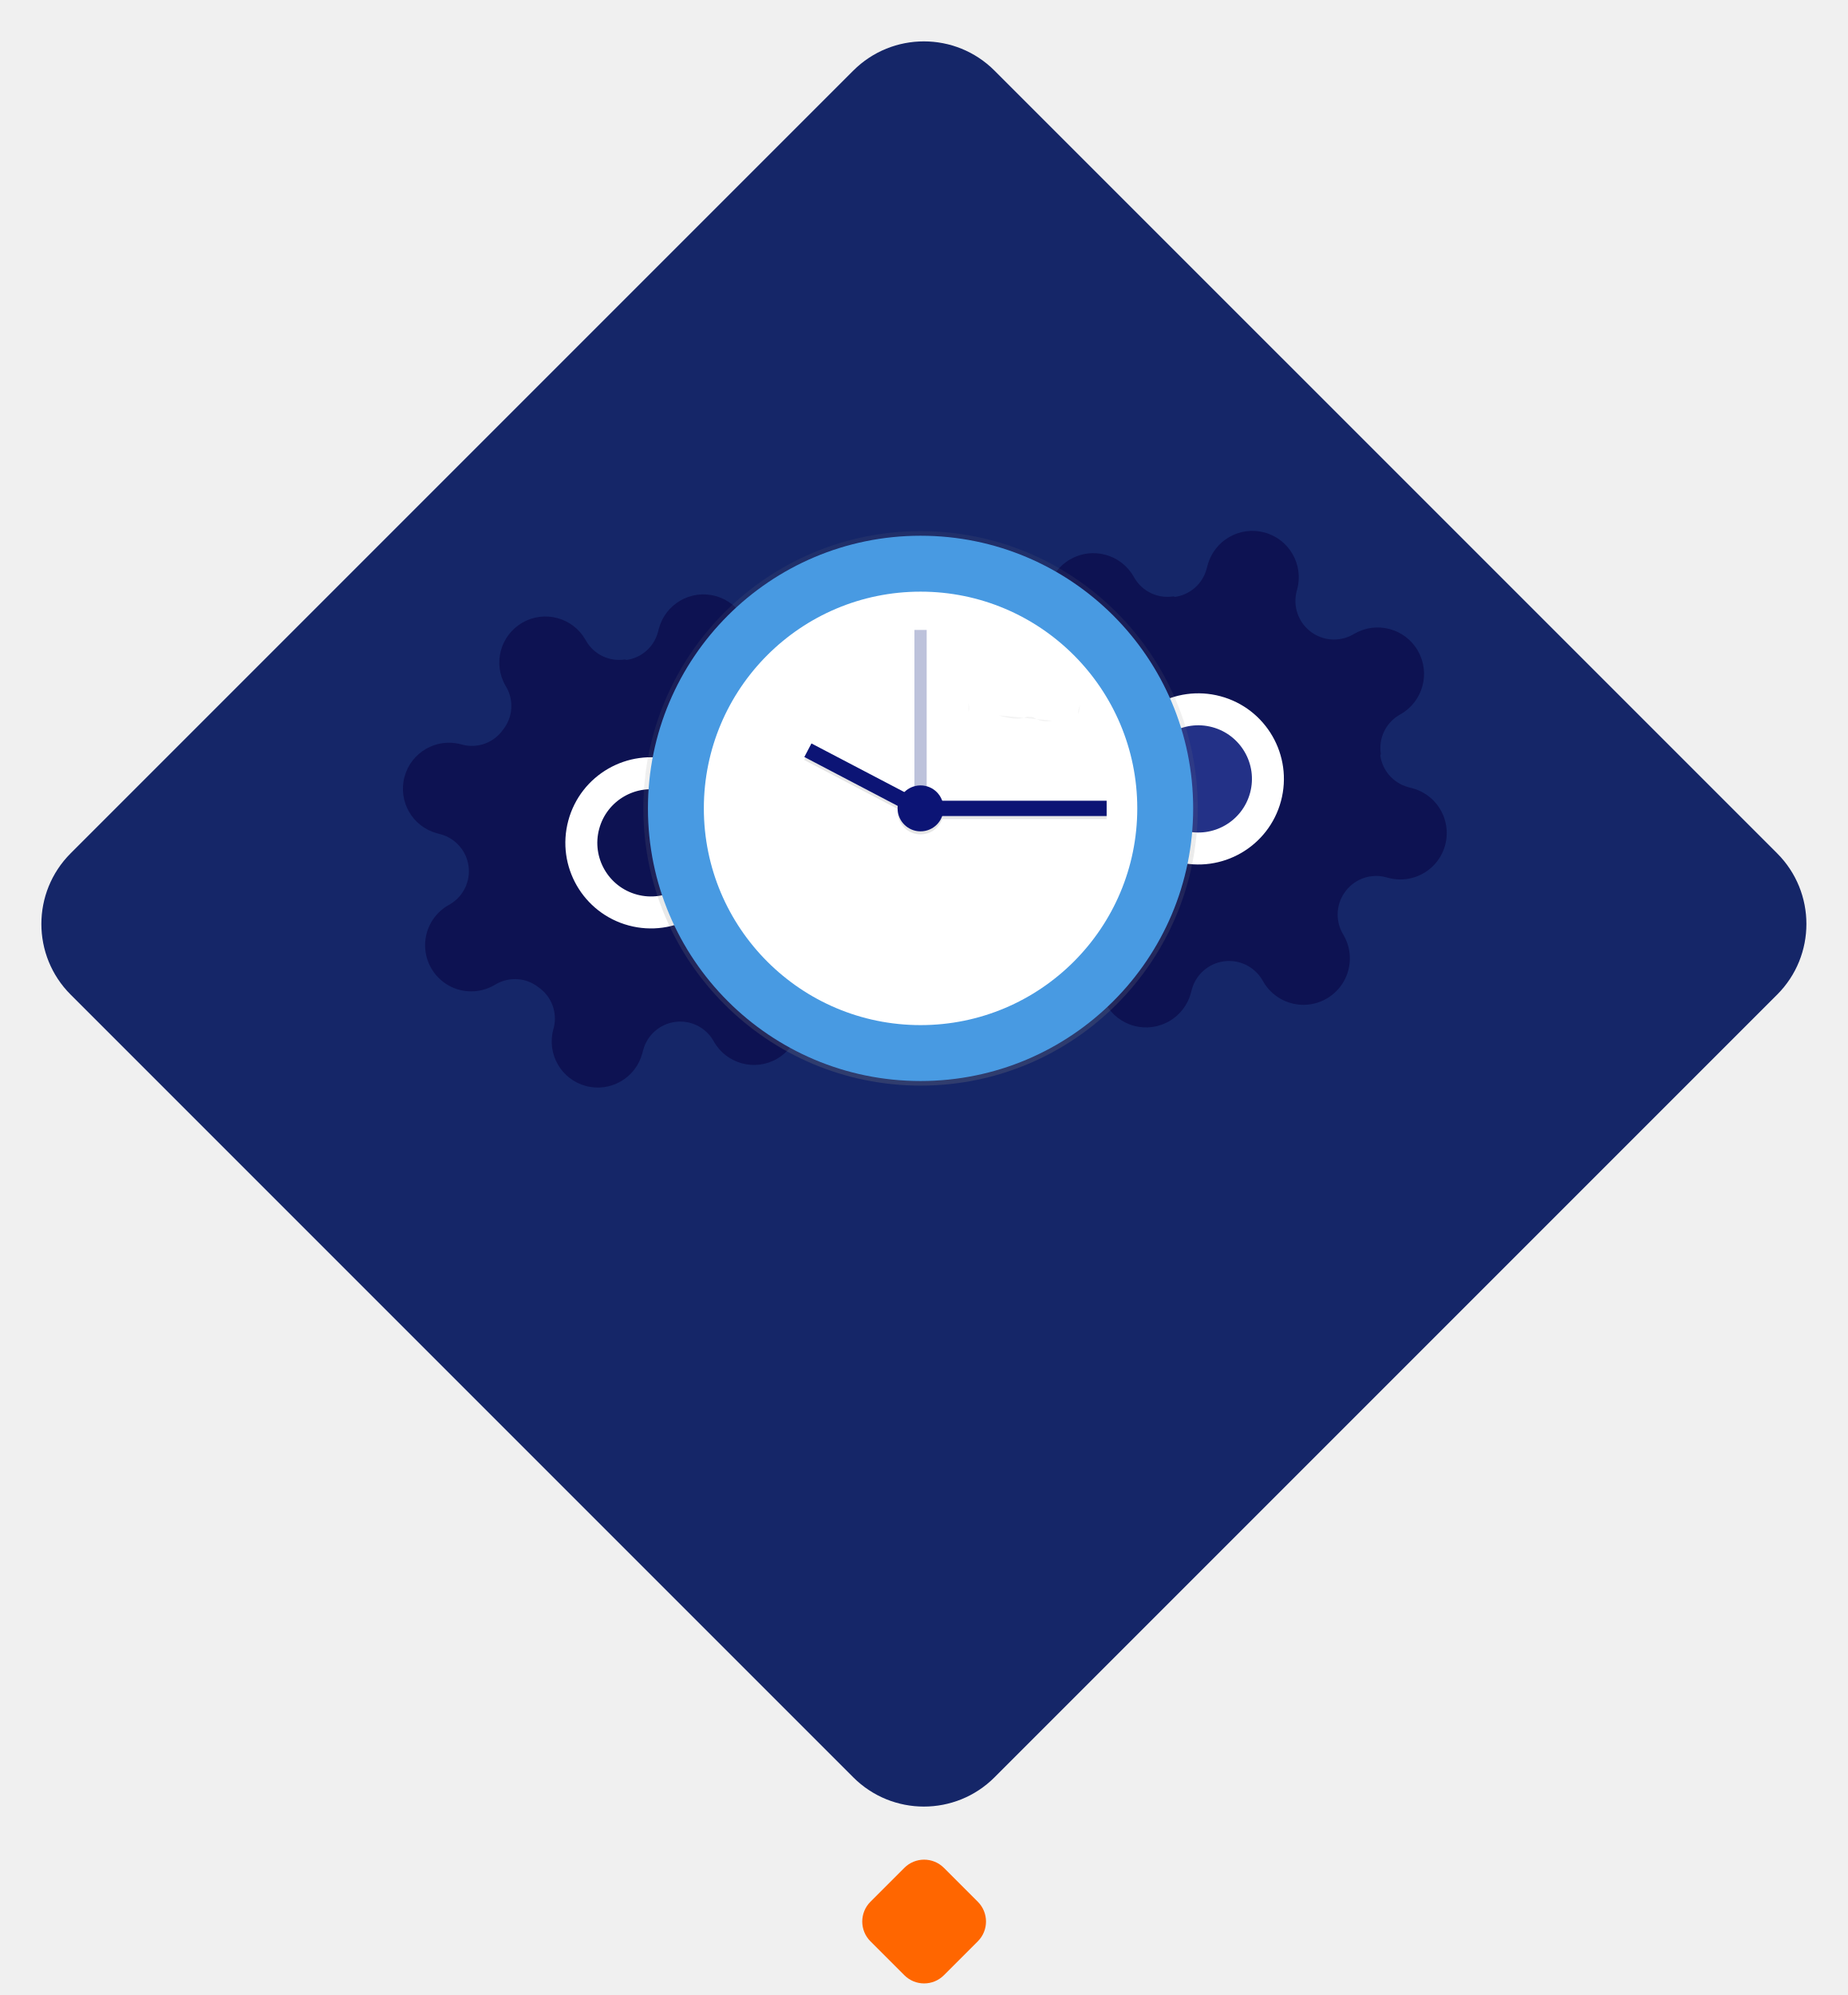
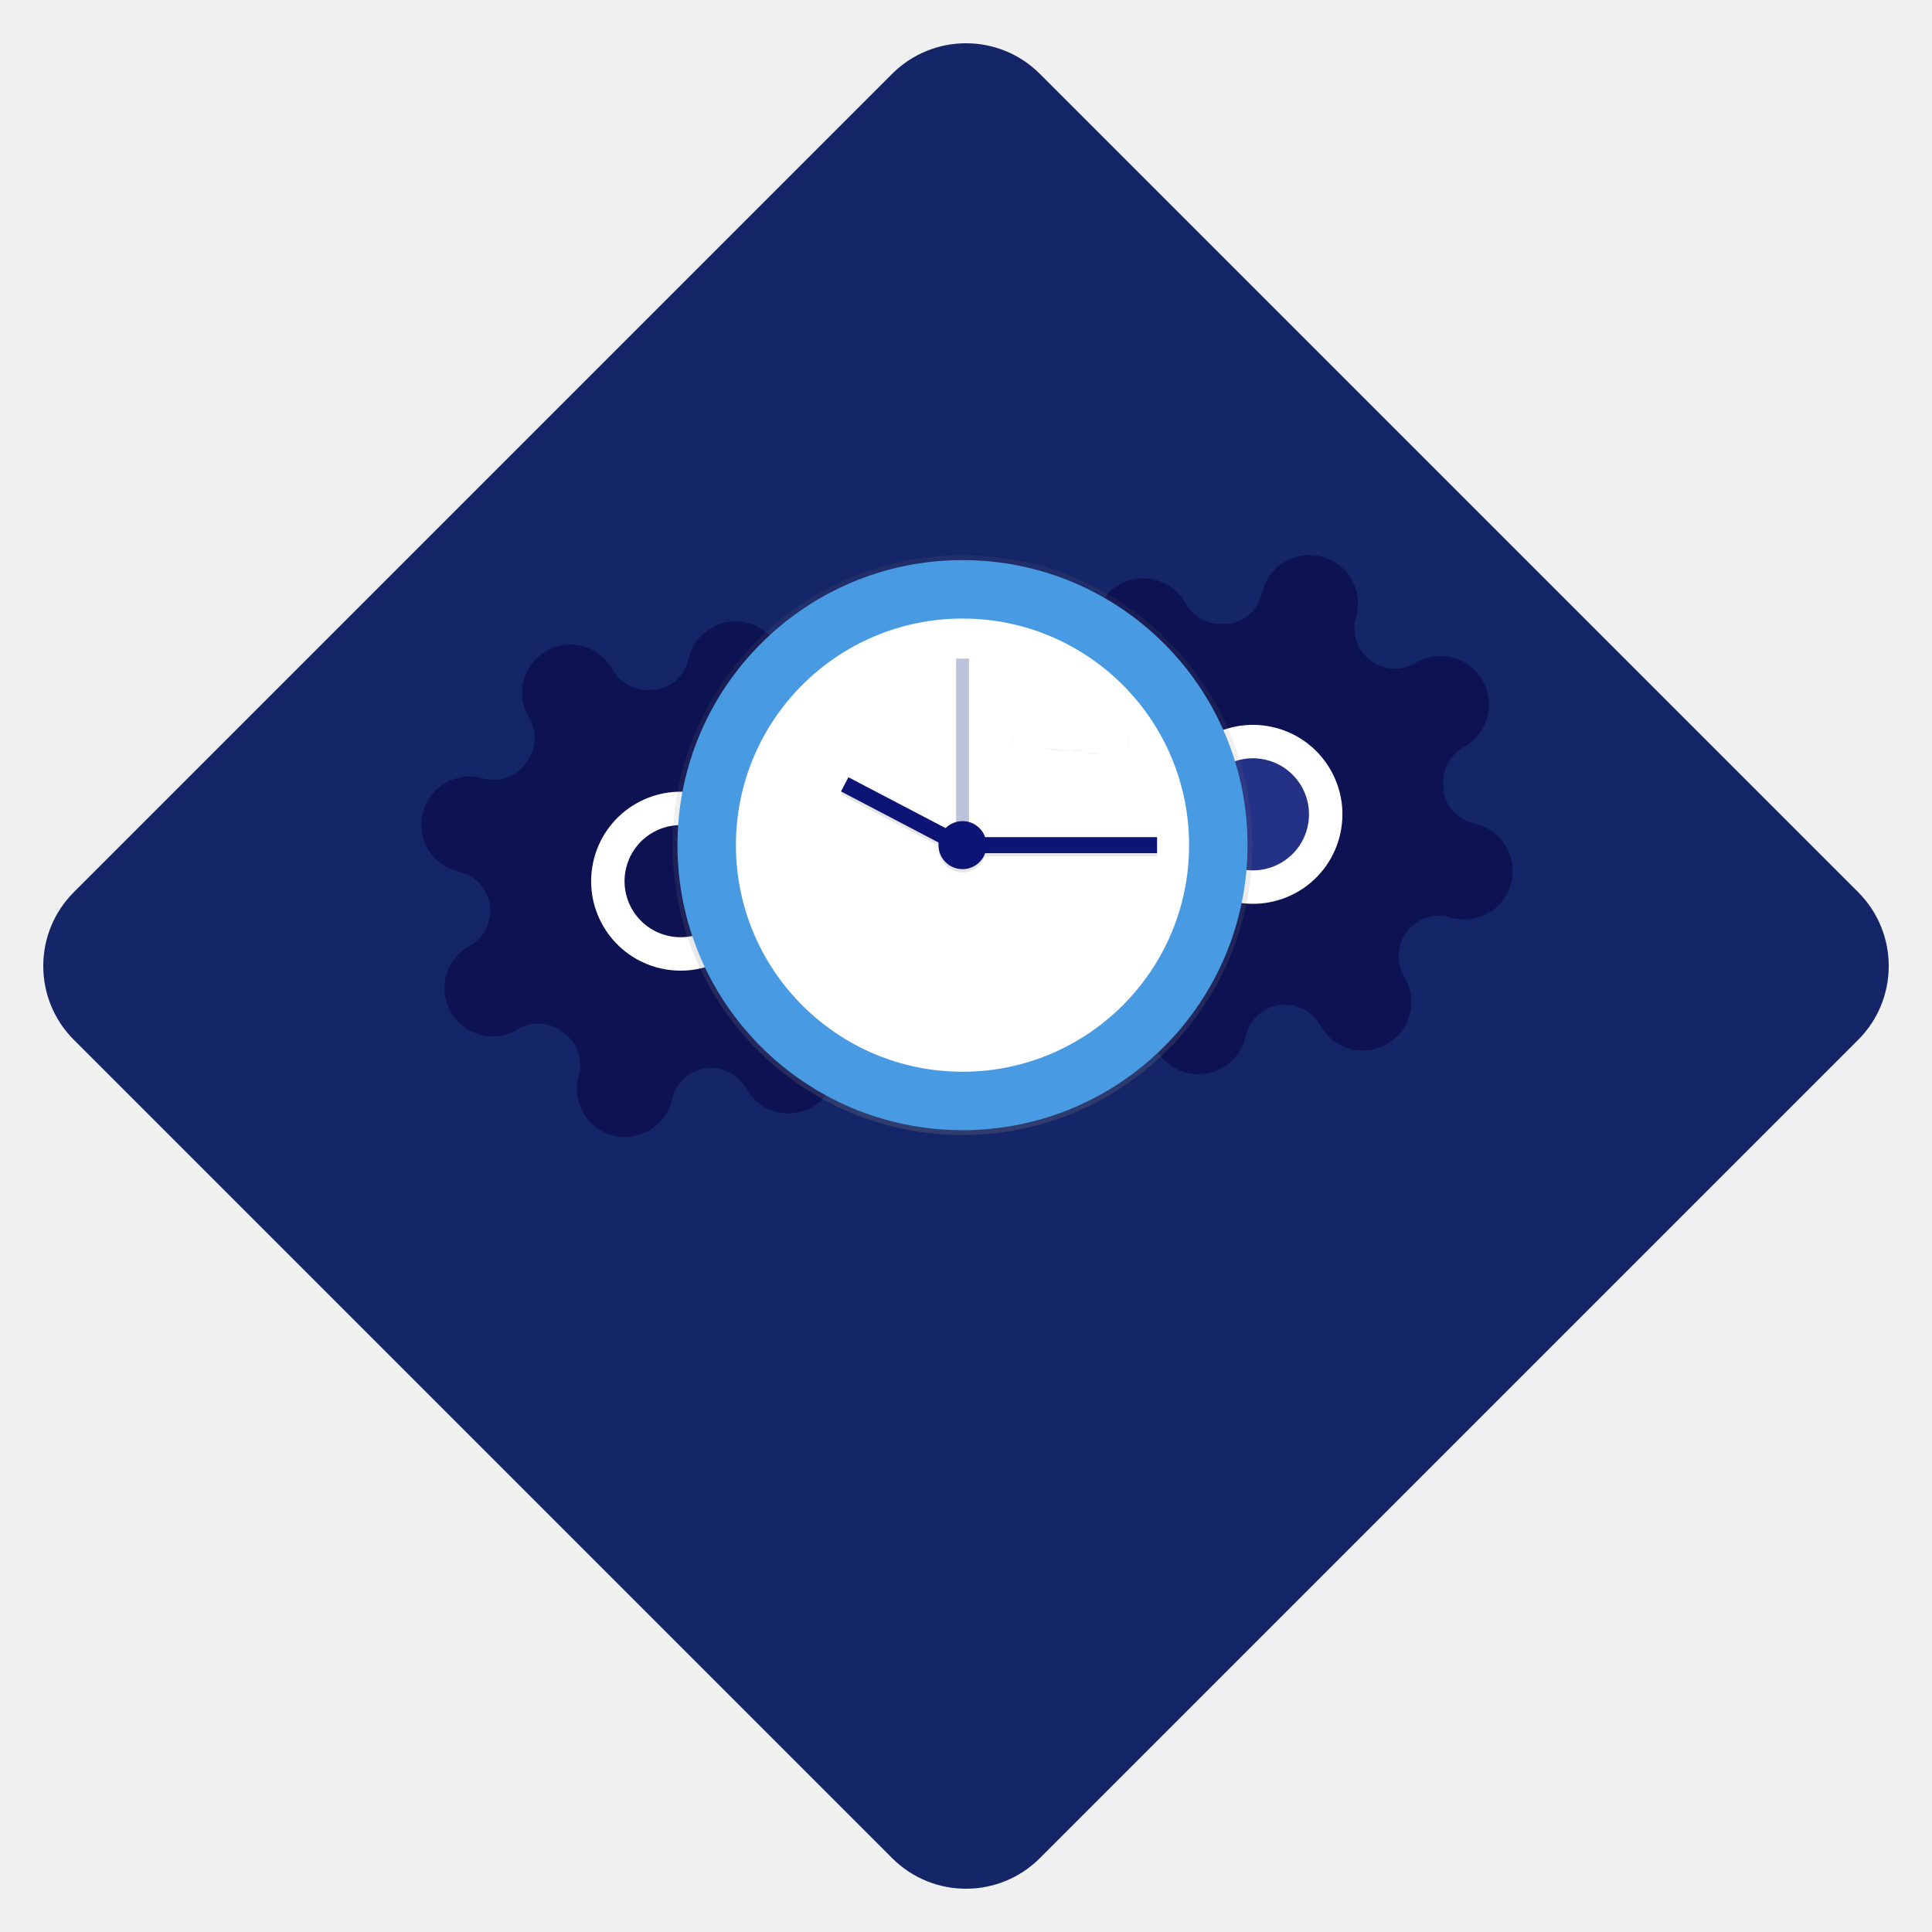
- <svg xmlns="http://www.w3.org/2000/svg" width="462.448" height="499.246" viewBox="0 0 462.448 499.246">
+ <svg xmlns="http://www.w3.org/2000/svg" width="462.448" height="462.448" viewBox="0 0 462.448 462.448">
  <defs>
    <linearGradient id="linear-gradient" x1="0.5" y1="1" x2="0.5" gradientUnits="objectBoundingBox">
      <stop offset="0" stop-color="gray" stop-opacity="0.251" />
      <stop offset="0.54" stop-color="gray" stop-opacity="0.122" />
      <stop offset="1" stop-color="gray" stop-opacity="0.102" />
    </linearGradient>
  </defs>
  <g id="HRM_Illustration_woT" data-name="HRM Illustration woT" transform="translate(-720.103 -2046.523)">
    <rect id="Rectangle_967" data-name="Rectangle 967" width="327" height="327" rx="25" transform="translate(951.327 2046.523) rotate(45)" fill="#152668" />
-     <rect id="Rectangle_821" data-name="Rectangle 821" width="26" height="26" rx="7" transform="translate(951.385 2509) rotate(45)" fill="#f60" />
    <g id="Icon_feather-settings" data-name="Icon feather-settings" transform="matrix(0.966, 0.259, -0.259, 0.966, 974.876, 2163.236)">
      <path id="Path_87" data-name="Path 87" d="M106.791,81.254a9.576,9.576,0,0,0,1.915,10.563l.348.348A11.614,11.614,0,1,1,92.63,108.59l-.348-.348a9.654,9.654,0,0,0-16.367,6.849v.987a11.608,11.608,0,0,1-23.216,0v-.522a9.576,9.576,0,0,0-6.268-8.764,9.576,9.576,0,0,0-10.563,1.915l-.348.348A11.614,11.614,0,1,1,19.095,92.63l.348-.348a9.654,9.654,0,0,0-6.849-16.367h-.987a11.608,11.608,0,1,1,0-23.215h.522a9.576,9.576,0,0,0,8.764-6.268,9.576,9.576,0,0,0-1.915-10.563l-.348-.348A11.614,11.614,0,1,1,35.056,19.095l.348.348a9.576,9.576,0,0,0,10.563,1.915h.464a9.576,9.576,0,0,0,5.8-8.764v-.987a11.608,11.608,0,0,1,23.216,0v.522a9.654,9.654,0,0,0,16.367,6.849l.348-.348a11.614,11.614,0,1,1,16.425,16.425l-.348.348a9.576,9.576,0,0,0-1.915,10.563v.464a9.576,9.576,0,0,0,8.764,5.8h.987a11.608,11.608,0,1,1,0,23.215h-.522a9.576,9.576,0,0,0-8.764,5.8Z" transform="translate(0 0)" fill="#0d1252" />
      <path id="Path_86" data-name="Path 86" d="M34.823,17.412A17.412,17.412,0,1,1,17.412,0,17.412,17.412,0,0,1,34.823,17.412Z" transform="translate(46.431 46.431)" fill="#233187" stroke="#fff" stroke-linecap="round" stroke-linejoin="round" stroke-width="8" />
    </g>
    <g id="Icon_feather-settings-2" data-name="Icon feather-settings" transform="matrix(0.966, 0.259, -0.259, 0.966, 837.876, 2179.236)">
      <path id="Path_87-2" data-name="Path 87" d="M106.07,80.706a9.512,9.512,0,0,0,1.9,10.492l.346.346A11.536,11.536,0,1,1,92,107.857l-.346-.346a9.589,9.589,0,0,0-16.256,6.8v.98a11.529,11.529,0,0,1-23.059,0v-.519a9.512,9.512,0,0,0-6.226-8.7,9.512,9.512,0,0,0-10.492,1.9l-.346.346A11.536,11.536,0,1,1,18.966,92l.346-.346a9.589,9.589,0,0,0-6.8-16.256h-.98a11.529,11.529,0,1,1,0-23.059h.519a9.512,9.512,0,0,0,8.7-6.226,9.512,9.512,0,0,0-1.9-10.492L18.5,35.28A11.536,11.536,0,1,1,34.819,18.966l.346.346a9.512,9.512,0,0,0,10.492,1.9h.461a9.512,9.512,0,0,0,5.765-8.7v-.98a11.529,11.529,0,0,1,23.059,0v.519a9.589,9.589,0,0,0,16.256,6.8l.346-.346a11.536,11.536,0,1,1,16.314,16.314l-.346.346a9.512,9.512,0,0,0-1.9,10.492v.461a9.512,9.512,0,0,0,8.7,5.765h.98a11.529,11.529,0,0,1,0,23.059h-.519a9.512,9.512,0,0,0-8.7,5.765Z" transform="translate(0 0)" fill="#0d1252" />
      <path id="Path_86-2" data-name="Path 86" d="M34.823,17.412A17.412,17.412,0,1,1,17.412,0,17.412,17.412,0,0,1,34.823,17.412Z" transform="translate(46.431 46.431)" fill="#0d1252" stroke="#fff" stroke-linecap="round" stroke-linejoin="round" stroke-width="8" />
    </g>
    <g id="Group_193" data-name="Group 193" transform="translate(850.636 2175.168)">
      <circle id="Ellipse_2654" data-name="Ellipse 2654" cx="69.377" cy="69.377" r="69.377" transform="translate(30.478 4.273)" fill="url(#linear-gradient)" />
      <circle id="Ellipse_2655" data-name="Ellipse 2655" cx="68.227" cy="68.227" r="68.227" transform="translate(31.628 5.423)" fill="#489ae2" />
      <path id="Path_748" data-name="Path 748" d="M54.237,0A54.237,54.237,0,1,1,0,54.237,54.237,54.237,0,0,1,54.237,0Z" transform="translate(45.619 19.414)" fill="#fff" />
      <rect id="Rectangle_410" data-name="Rectangle 410" width="3.066" height="47.912" transform="translate(98.322 28.996)" fill="#233187" opacity="0.3" />
      <g id="Group_127" data-name="Group 127" transform="translate(70.756 58.16)" opacity="0.1">
        <rect id="Rectangle_411" data-name="Rectangle 411" width="43.313" height="3.833" transform="translate(32.358 14.341)" />
        <rect id="Rectangle_412" data-name="Rectangle 412" width="3.833" height="30.764" transform="translate(0 3.396) rotate(-62.36)" />
        <circle id="Ellipse_2657" data-name="Ellipse 2657" cx="5.749" cy="5.749" r="5.749" transform="translate(23.35 10.508)" />
      </g>
      <rect id="Rectangle_413" data-name="Rectangle 413" width="43.313" height="3.833" transform="translate(103.114 71.734)" fill="#0c1475" />
      <rect id="Rectangle_414" data-name="Rectangle 414" width="30.764" height="3.833" transform="translate(72.547 57.398) rotate(27.64)" fill="#0c1475" />
      <circle id="Ellipse_2658" data-name="Ellipse 2658" cx="5.749" cy="5.749" r="5.749" transform="translate(94.106 67.901)" fill="#0c1475" />
      <path id="Path_292" data-name="Path 292" d="M705.32,326.79s4.289,1.575,7.091.351l1.4.088a6.2,6.2,0,0,0,4.791.9" transform="translate(-585.859 -276.421)" opacity="0.05" />
      <path id="Path_293" data-name="Path 293" d="M809.4,313.09s-.7,1.664-.351,2.189" transform="translate(-669.629 -265.347)" opacity="0.05" />
      <path id="Path_294" data-name="Path 294" d="M665.58,310.35s.351,1.664,0,2.189" transform="translate(-553.735 -263.132)" opacity="0.05" />
    </g>
  </g>
</svg>
